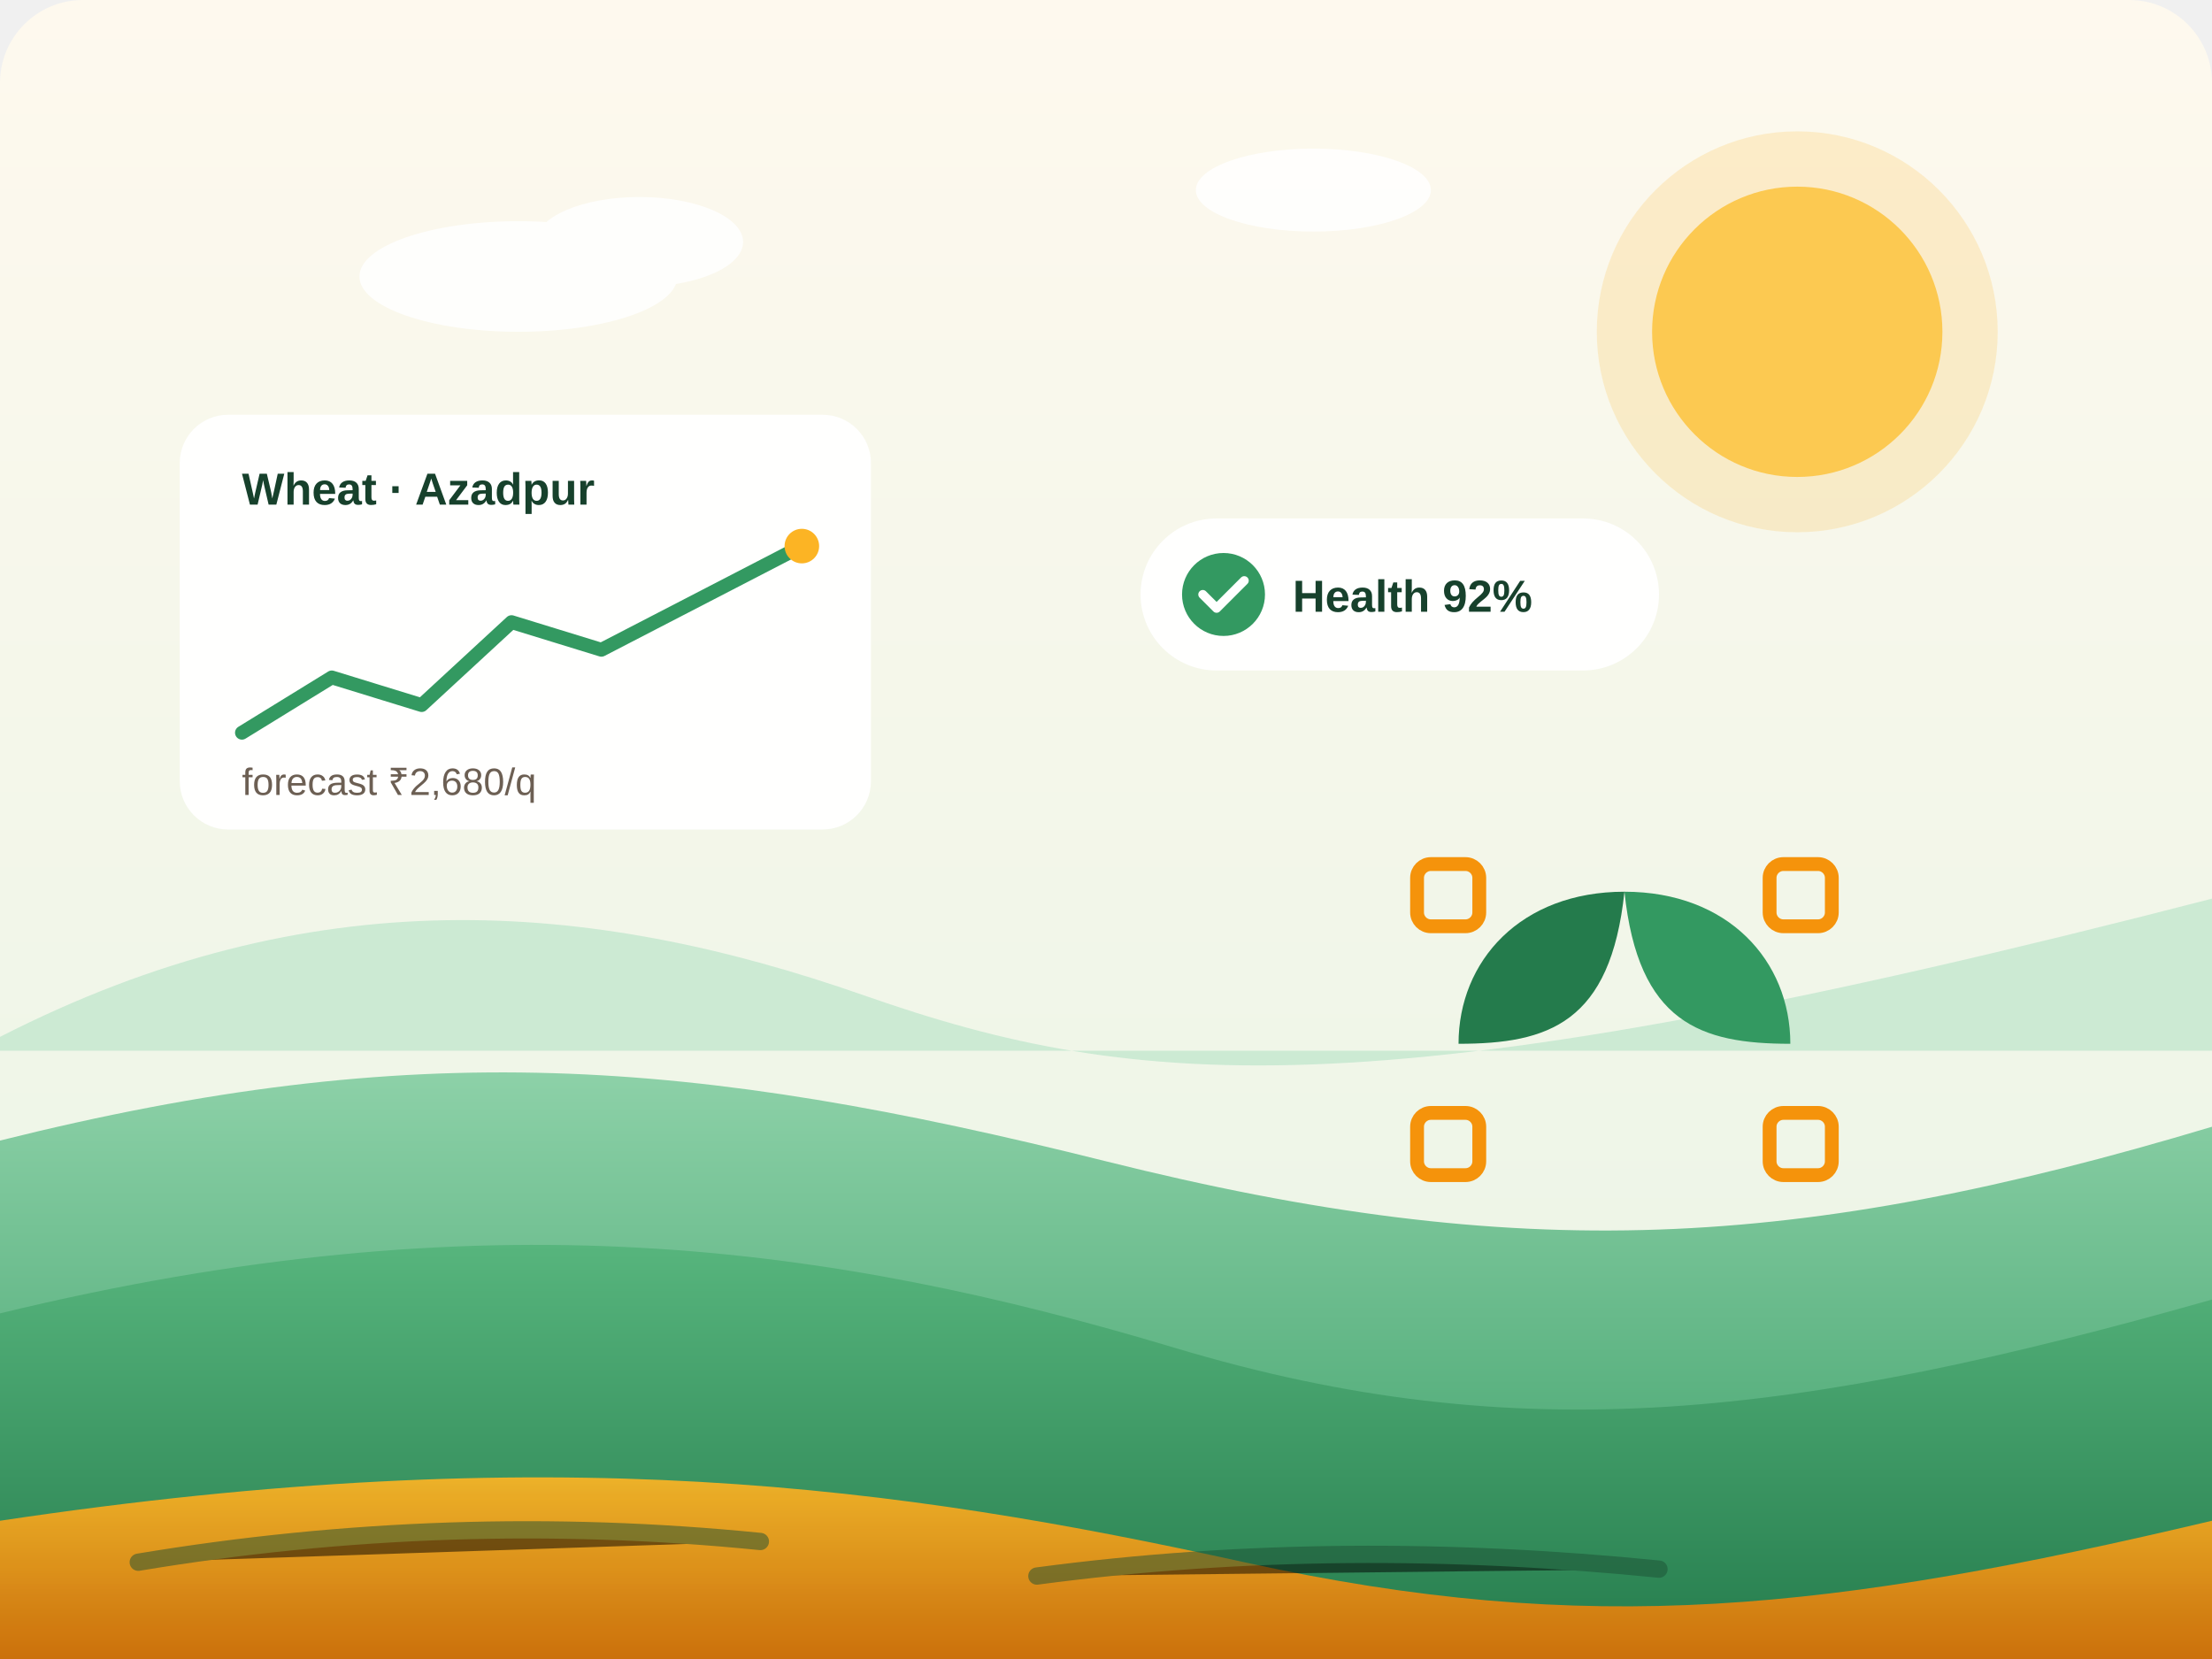
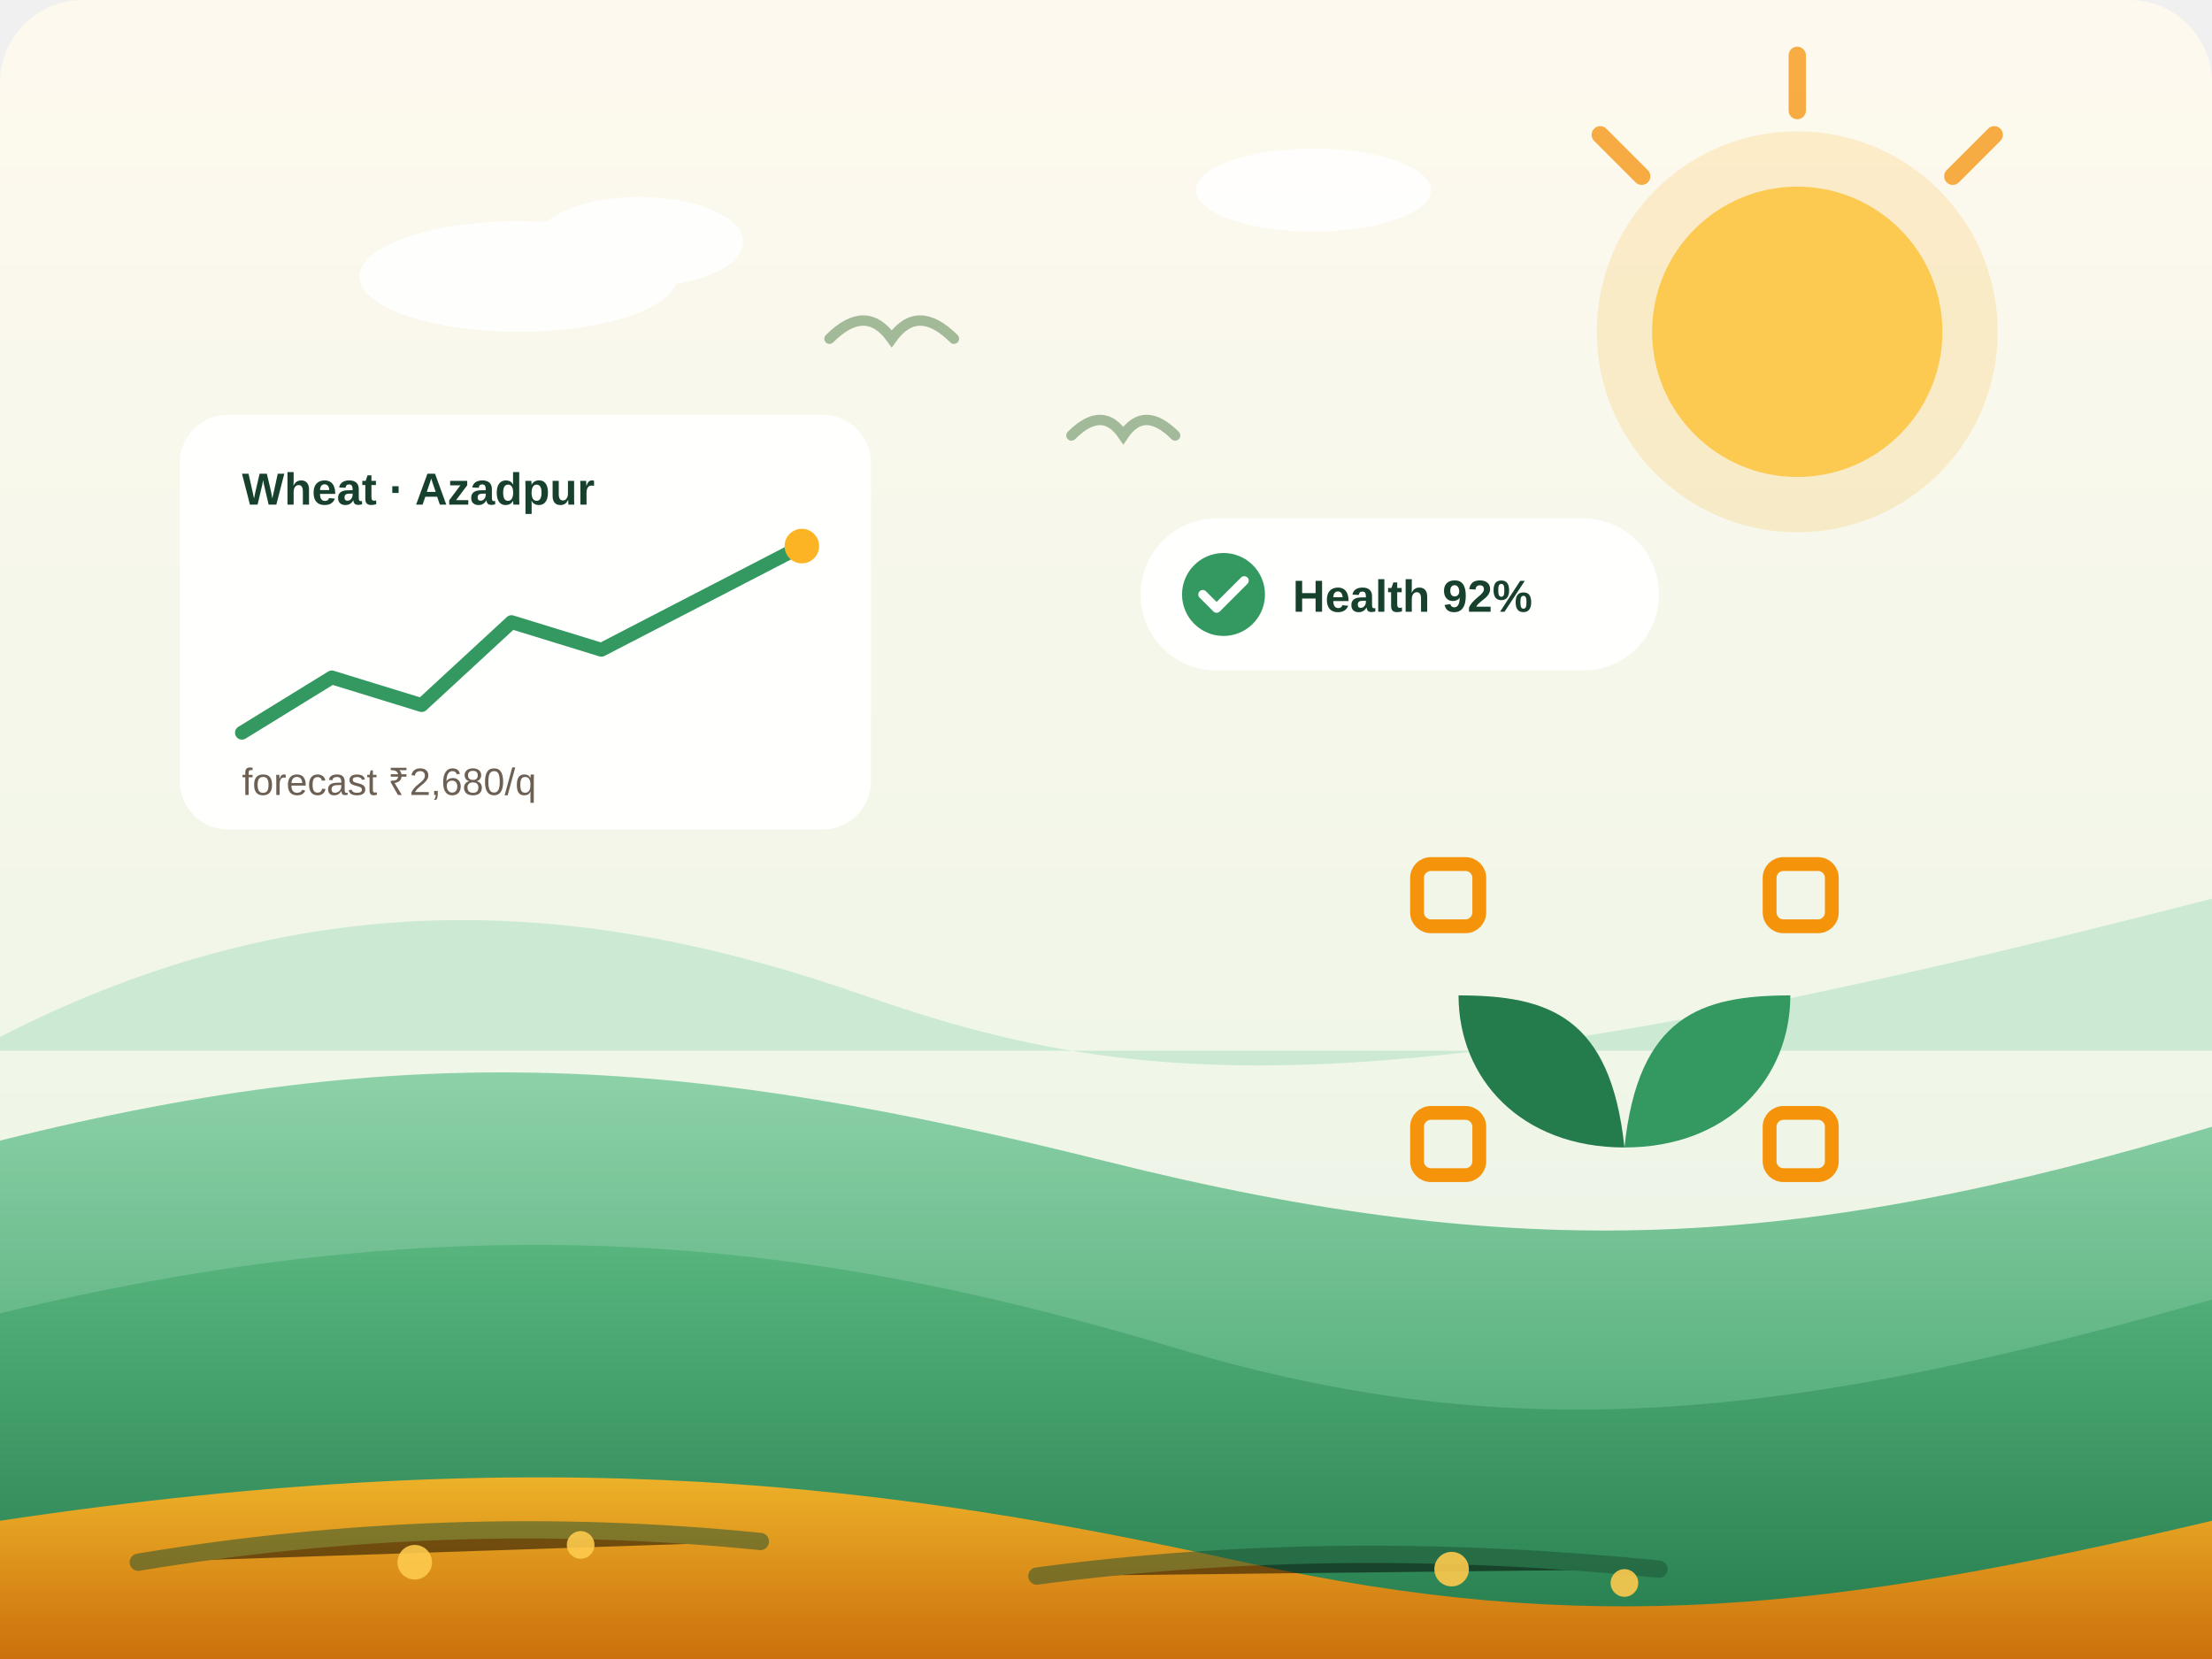
<svg xmlns="http://www.w3.org/2000/svg" viewBox="0 0 640 480" role="img" aria-label="Illustration of sunlit farm fields with data overlays">
  <defs>
    <linearGradient id="sky" x1="0" y1="0" x2="0" y2="1">
      <stop offset="0" stop-color="#fef9ee" />
      <stop offset="1" stop-color="#e8f4e5" />
    </linearGradient>
    <linearGradient id="field1" x1="0" y1="0" x2="0" y2="1">
      <stop offset="0" stop-color="#57b57d" />
      <stop offset="1" stop-color="#247b4c" />
    </linearGradient>
    <linearGradient id="field2" x1="0" y1="0" x2="0" y2="1">
      <stop offset="0" stop-color="#8dd1a8" />
      <stop offset="1" stop-color="#339961" />
    </linearGradient>
    <linearGradient id="field3" x1="0" y1="0" x2="0" y2="1">
      <stop offset="0" stop-color="#fcb424" />
      <stop offset="1" stop-color="#d96f06" />
    </linearGradient>
  </defs>
  <rect width="640" height="480" rx="24" fill="url(#sky)" />
  <circle cx="520" cy="96" r="42" fill="#fdca4d" opacity="0.9" />
  <circle cx="520" cy="96" r="58" fill="#fcb424" opacity="0.18" />
+   <g stroke="#f5930b" stroke-width="5" stroke-linecap="round" opacity="0.75">
+     <path d="M520 32v-16" />
+     <path d="M475 51l-12-12" />
+     <path d="M565 51l12-12" />
+   </g>
  <g fill="#ffffff" opacity="0.85">
    <ellipse cx="150" cy="80" rx="46" ry="16" />
    <ellipse cx="185" cy="70" rx="30" ry="13" />
    <ellipse cx="380" cy="55" rx="34" ry="12" />
+   </g>
+   <g stroke="#4c7c46" stroke-width="3" fill="none" stroke-linecap="round" opacity="0.5">
+     <path d="M240 98c7-7 13-7 18 0c5-7 11-7 18 0" />
+     <path d="M310 126c6-6 11-6 15 0c4-6 9-6 15 0" />
  </g>
  <path d="M0 300c90-46 170-40 250-12s150 34 390-28v44H0Z" fill="#bce5cb" opacity="0.7" />
  <path d="M0 330c120-30 200-24 320 6s200 26 320-10v154H0Z" fill="url(#field2)" />
  <path d="M0 380c140-34 240-20 340 10s180 20 300-14v104H0Z" fill="url(#field1)" />
  <path d="M0 440c160-24 260-10 360 12s170 14 280-12v40H0Z" fill="url(#field3)" opacity="0.92" />
  <g stroke="#1b4f34" stroke-width="5" stroke-linecap="round" opacity="0.5">
    <path d="M40 452c60-10 120-12 180-6" />
    <path d="M300 456c60-8 120-8 180-2" />
+   </g>
+   <g fill="#fdca4d" opacity="0.9">
+     <circle cx="120" cy="452" r="5" />
+     <circle cx="168" cy="447" r="4" />
+     <circle cx="420" cy="454" r="5" />
+     <circle cx="470" cy="458" r="4" />
  </g>
  <g>
    <rect x="52" y="120" width="200" height="120" rx="14" fill="#ffffff" opacity="0.96" />
    <text x="70" y="146" font-family="Arial, sans-serif" font-size="13" font-weight="700" fill="#17412c">Wheat · Azadpur</text>
    <polyline points="70,212 96,196 122,204 148,180 174,188 232,158" fill="none" stroke="#339961" stroke-width="4" stroke-linecap="round" stroke-linejoin="round" />
    <polyline points="232,158 232,158" fill="none" stroke="#fcb424" stroke-width="4" stroke-linecap="round" stroke-dasharray="2 10" />
    <circle cx="232" cy="158" r="5" fill="#fcb424" />
    <text x="70" y="230" font-family="Arial, sans-serif" font-size="11" fill="#6c5f53">forecast ₹2,680/q</text>
  </g>
  <g>
    <rect x="330" y="150" width="150" height="44" rx="22" fill="#ffffff" opacity="0.96" />
    <circle cx="354" cy="172" r="12" fill="#339961" />
    <path d="M348 172l4 4 8-8" stroke="#fff" stroke-width="2.6" fill="none" stroke-linecap="round" stroke-linejoin="round" />
    <text x="374" y="177" font-family="Arial, sans-serif" font-size="13" font-weight="700" fill="#17412c">Health 92%</text>
  </g>
  <g transform="translate(410 250)">
-     <path d="M60 8C30 8 12 28 12 52c26 0 44-6 48-44Z" fill="#247b4c" />
-     <path d="M60 8C90 8 108 28 108 52c-26 0-44-6-48-44Z" fill="#339961" />
+     <path d="M60 82C30 82 12 62 12 38c26 0 44 6 48 44Z" fill="#247b4c" />
+     <path d="M60 82C90 82 108 62 108 38c-26 0-44 6-48 44Z" fill="#339961" />
    <rect x="0" y="0" width="18" height="18" rx="4" fill="none" stroke="#f5930b" stroke-width="4" />
    <rect x="102" y="0" width="18" height="18" rx="4" fill="none" stroke="#f5930b" stroke-width="4" />
    <rect x="0" y="72" width="18" height="18" rx="4" fill="none" stroke="#f5930b" stroke-width="4" />
    <rect x="102" y="72" width="18" height="18" rx="4" fill="none" stroke="#f5930b" stroke-width="4" />
  </g>
</svg>
